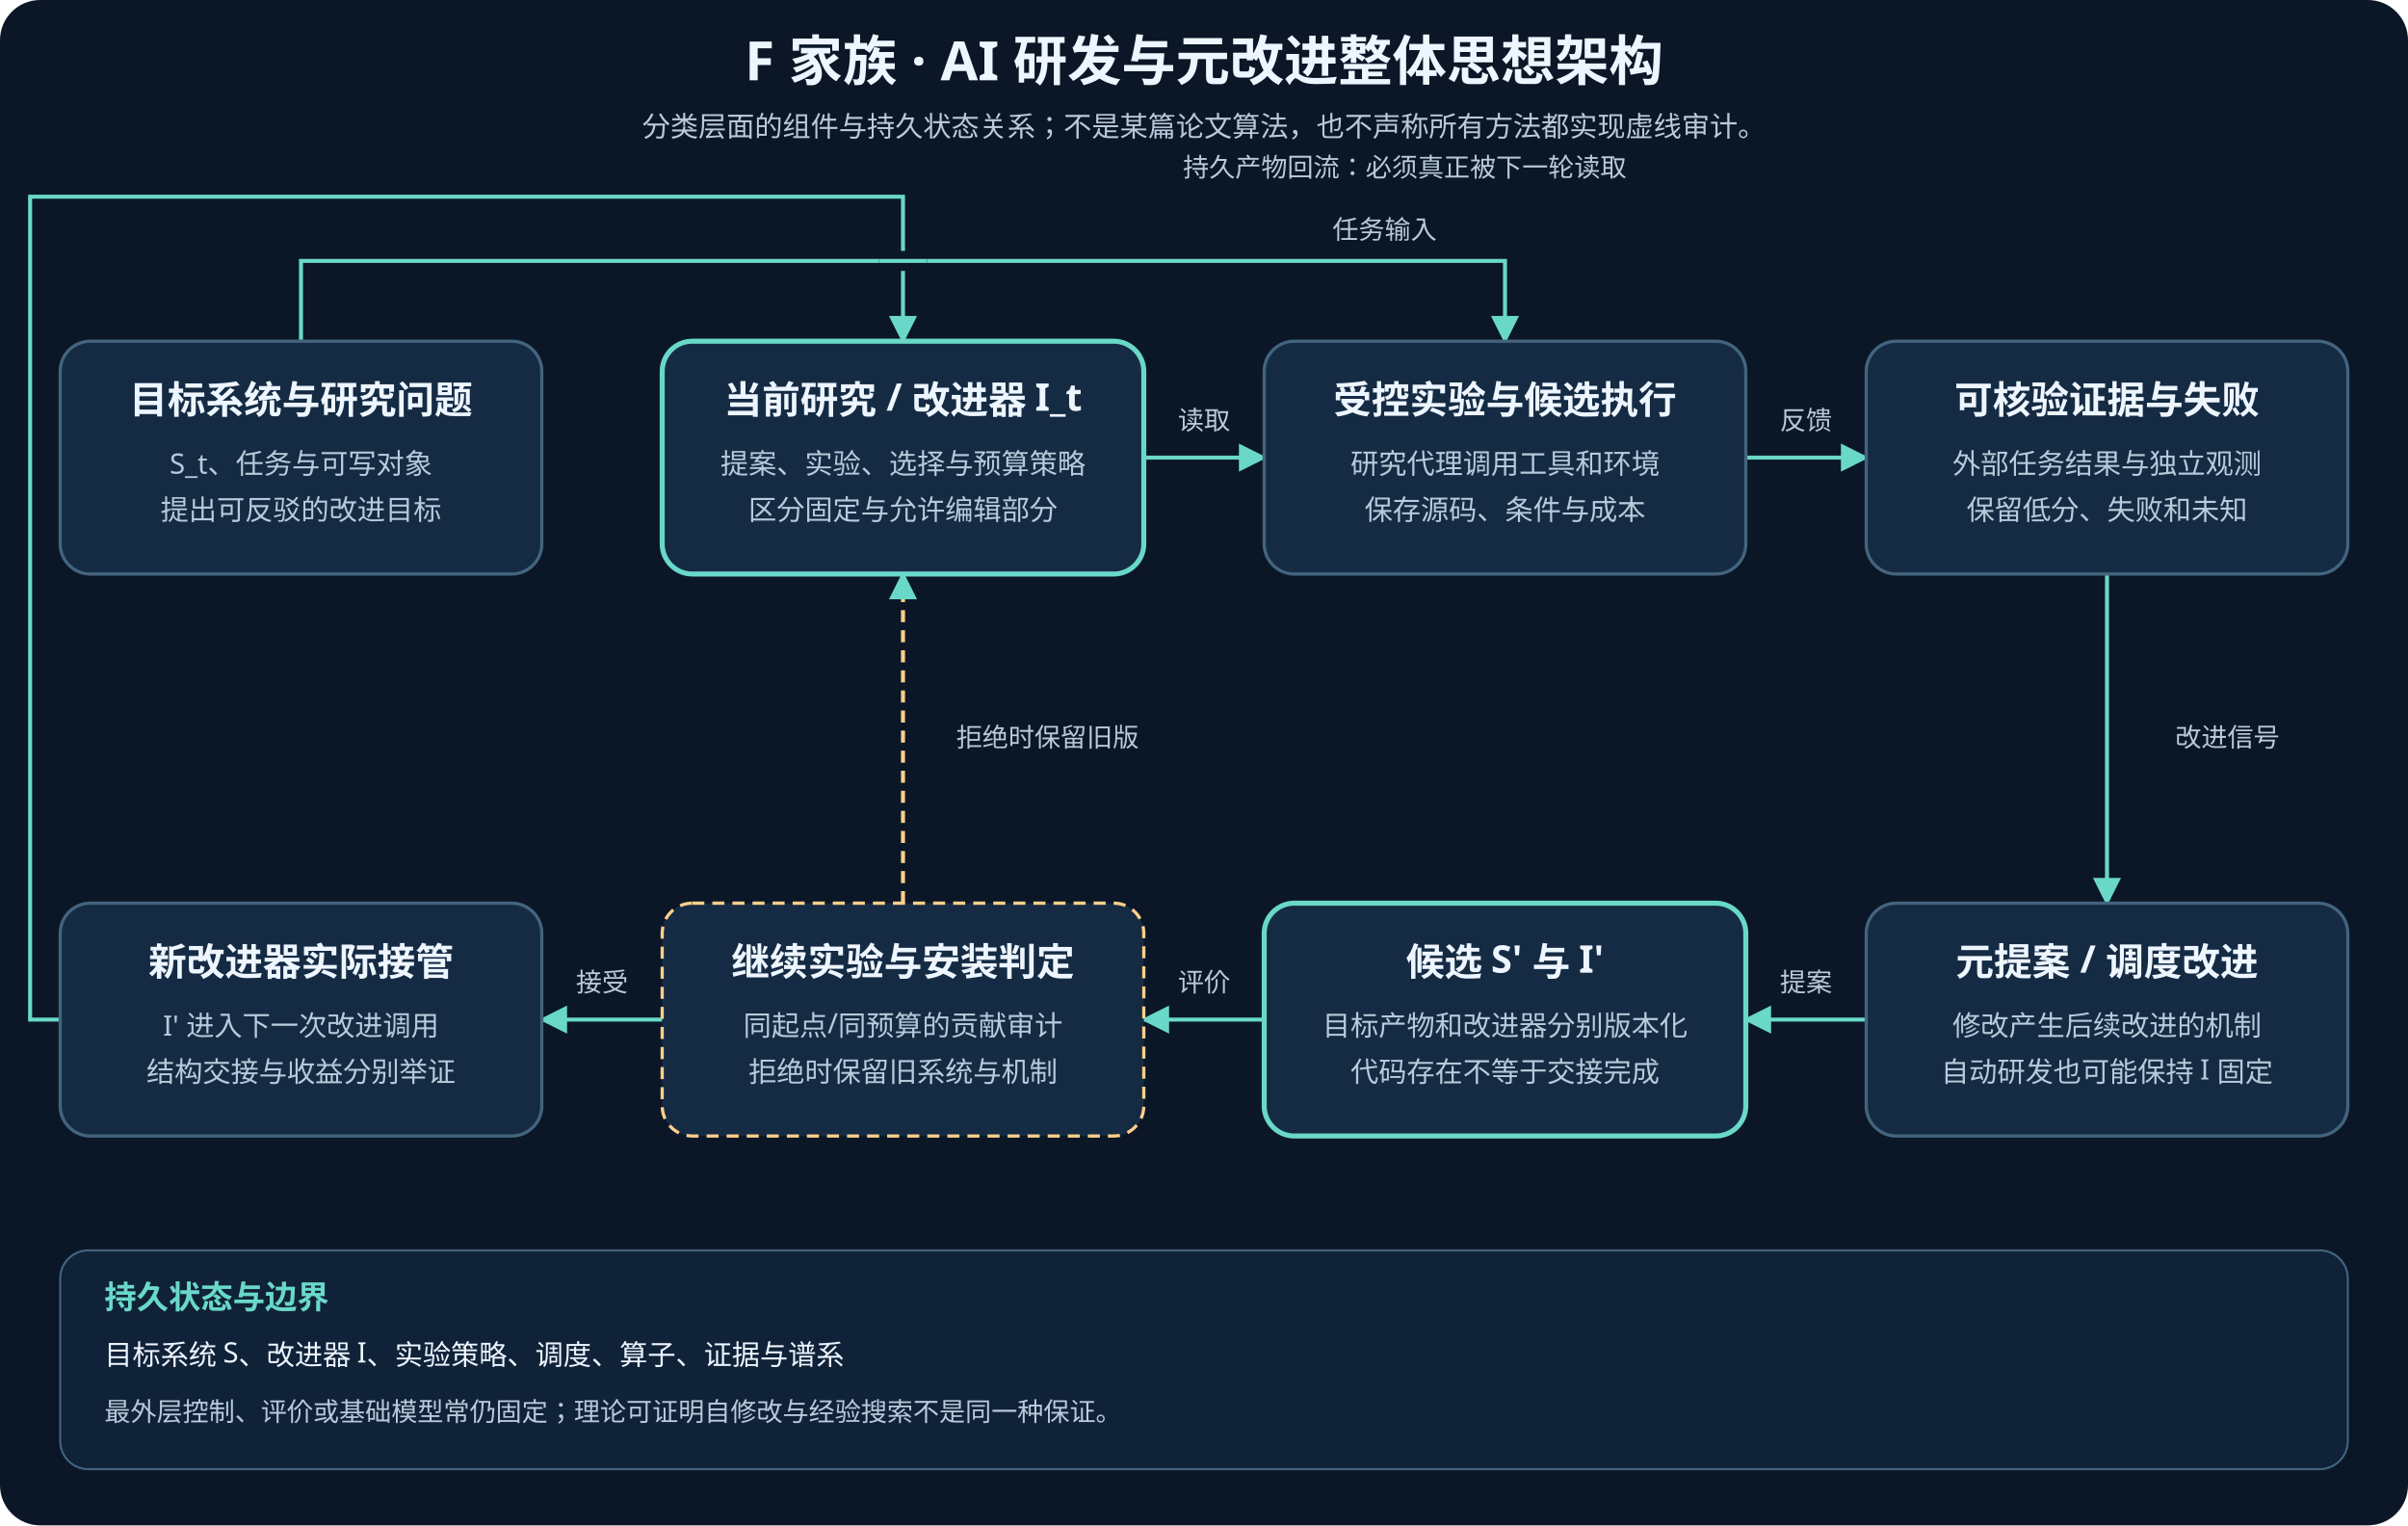
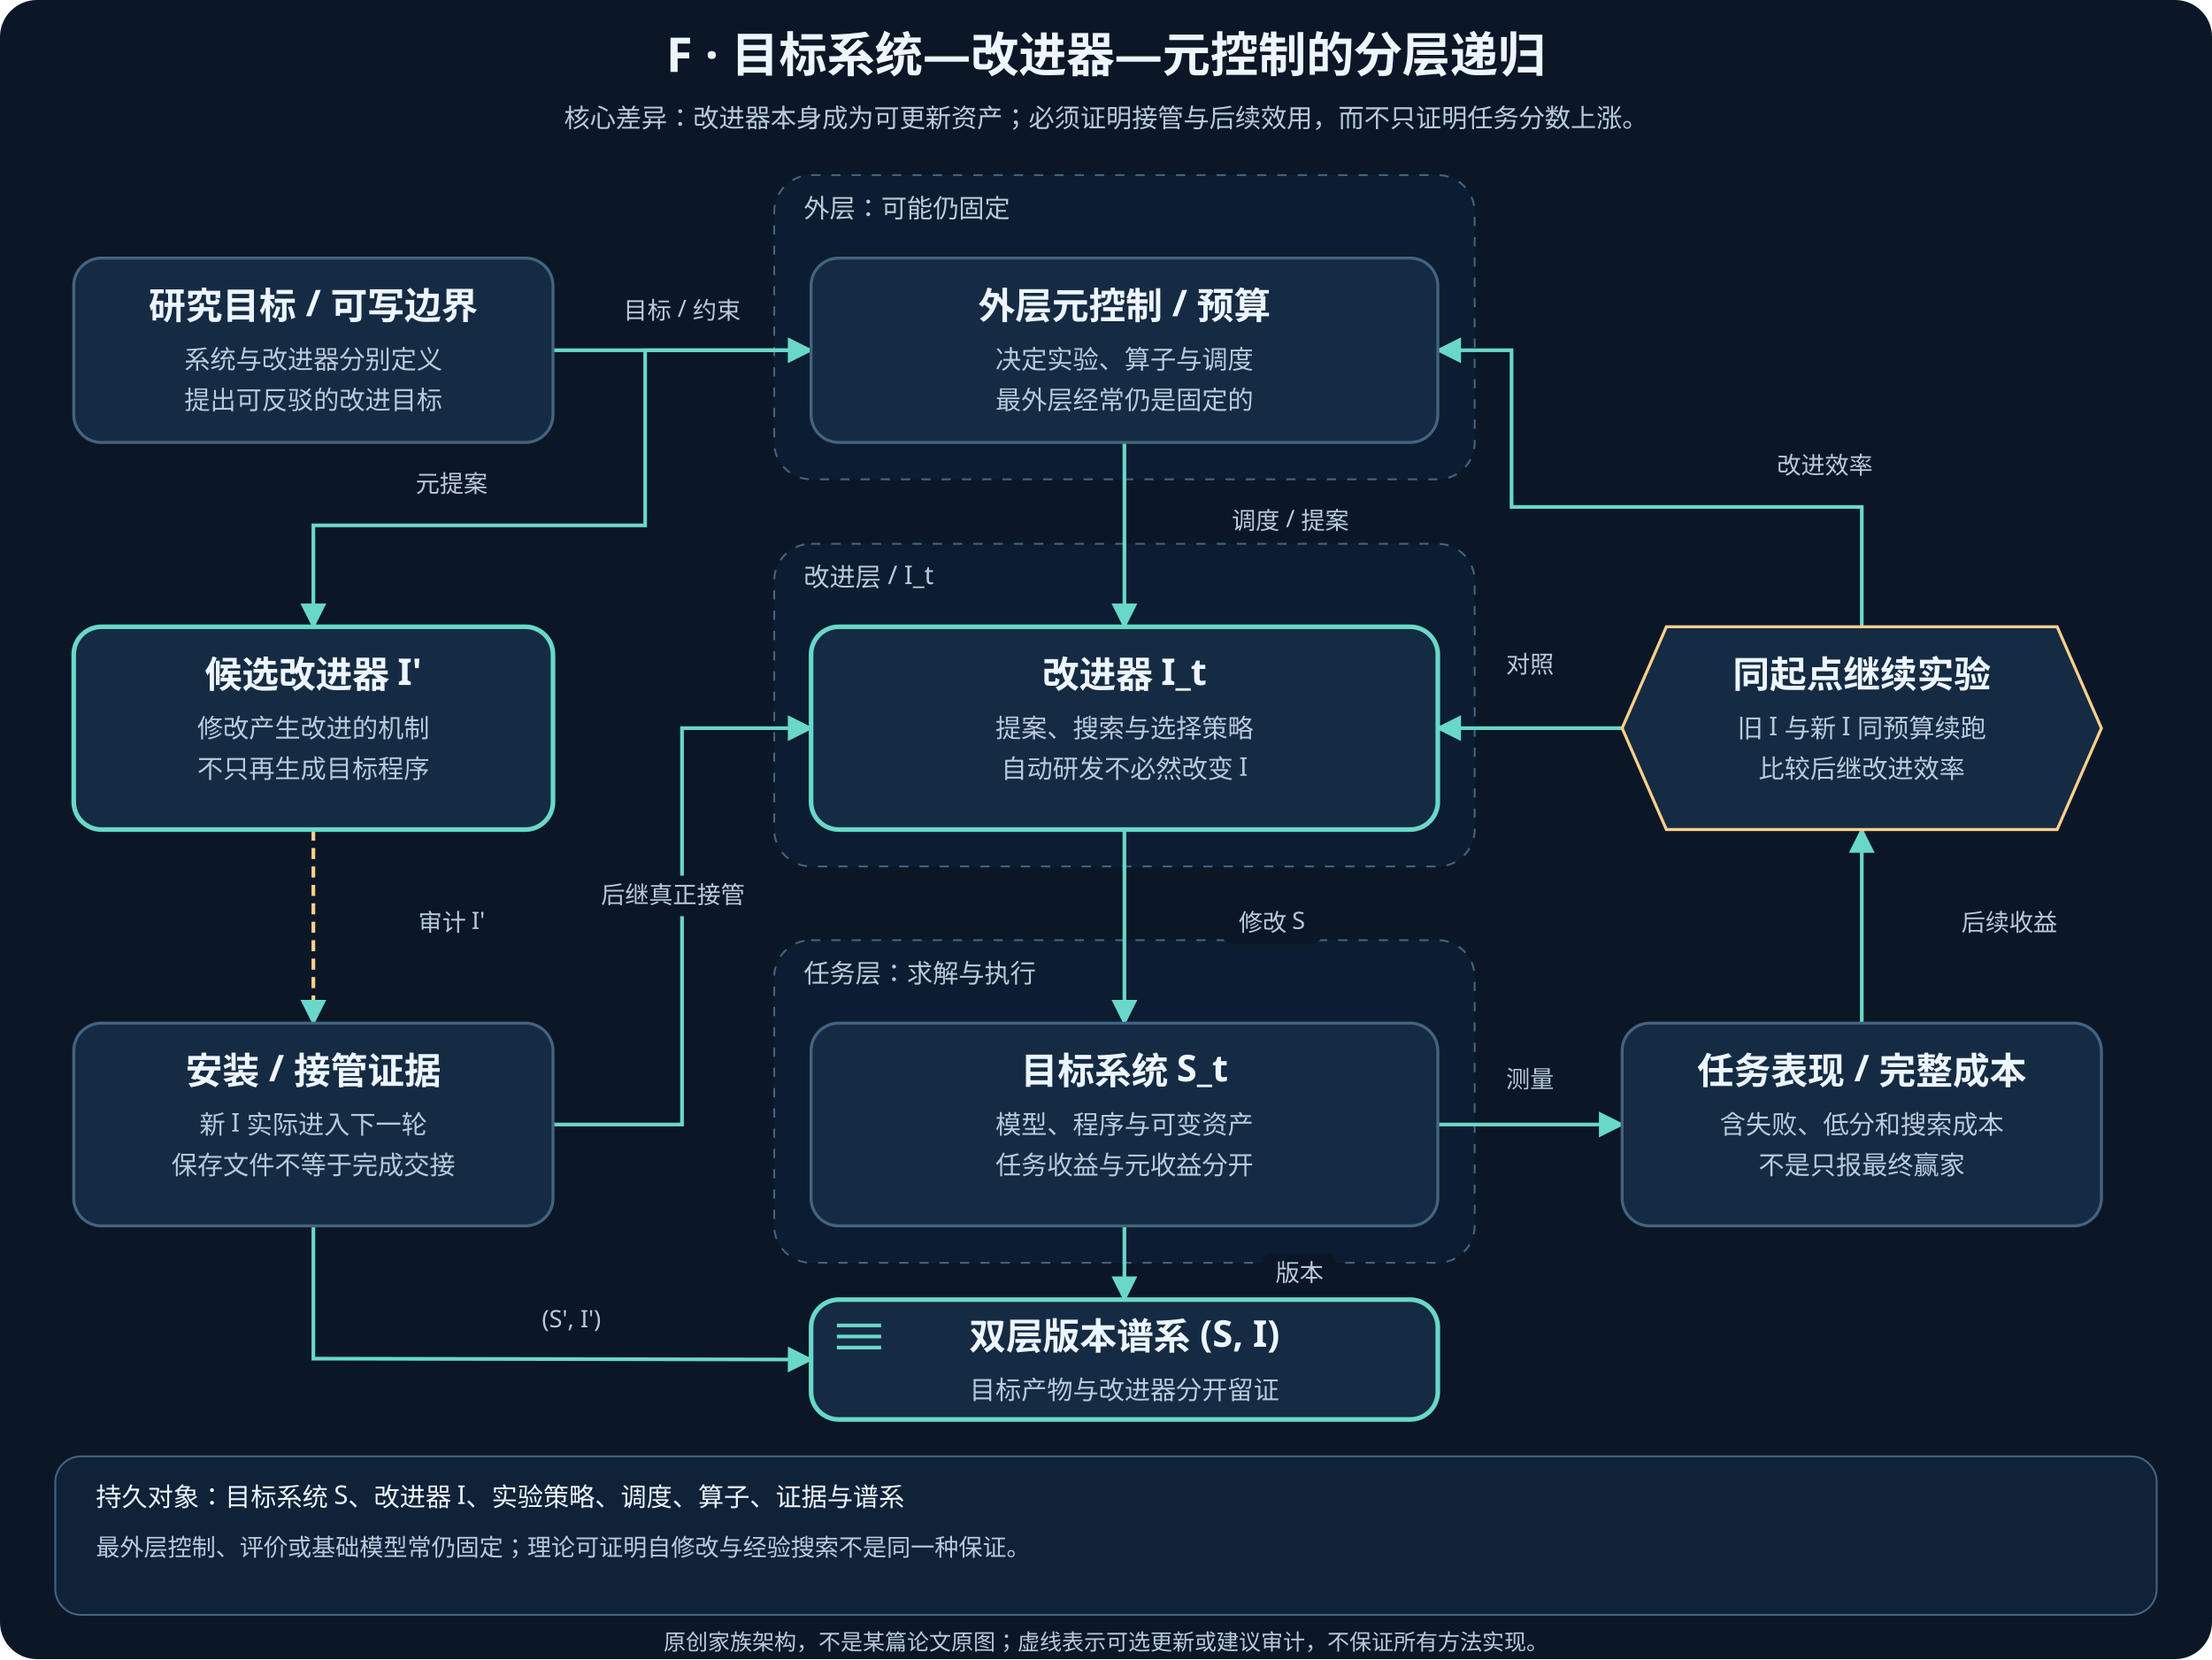
- <svg xmlns="http://www.w3.org/2000/svg" viewBox="0 0 1200 760" role="img" aria-labelledby="architecture-title-f architecture-desc-f">
-   <style>.node{fill:var(--node,#152b43);stroke:var(--line,#43647f);stroke-width:1.6}.state,.candidate{stroke:var(--accent,#69d8c8);stroke-width:2.5}.gate{stroke:var(--gold,#ffd08a);stroke-dasharray:6 4}.edge{fill:none;stroke:var(--accent,#69d8c8);stroke-width:2}.advice{stroke:var(--gold,#ffd08a);stroke-dasharray:6 4}.node-label{fill:var(--text,#edf5ff);font:19px system-ui,sans-serif;font-weight:650}.node-detail{fill:var(--muted,#b8cadb);font:14px system-ui,sans-serif}.edge-label{fill:var(--muted,#b8cadb);font:13px system-ui,sans-serif}.selected .node{stroke:var(--focus,#fff);stroke-width:3.5}</style>
-   <rect width="1200" height="760" rx="20" fill="var(--bg,#0b1727)" />
+ <svg xmlns="http://www.w3.org/2000/svg" viewBox="0 0 1200 900" data-topology="meta-improver-stack" role="img" aria-labelledby="architecture-title-f architecture-desc-f">
+   <style>.node{fill:var(--node,#152b43);stroke:var(--line,#43647f);stroke-width:1.6}.state,.candidate{stroke:var(--accent,#69d8c8);stroke-width:2.5}.gate{stroke:var(--gold,#ffd08a)}.edge{fill:none;stroke:var(--accent,#69d8c8);stroke-width:2}.advice{stroke:var(--gold,#ffd08a);stroke-dasharray:6 4}.node-label{fill:var(--text,#edf5ff);font:20px system-ui,sans-serif;font-weight:650}.node-detail{fill:var(--muted,#b8cadb);font:14px system-ui,sans-serif}.edge-label{fill:var(--muted,#b8cadb);font:13px system-ui,sans-serif}.edge-caption rect{fill:var(--bg,#0b1727)}.selected .node{stroke:var(--focus,#fff);stroke-width:3.5}.database-cap{fill:none;stroke:var(--accent,#69d8c8);stroke-width:1.5}.stack-mark{stroke:var(--accent,#69d8c8);stroke-width:2}.architecture-region rect{fill:var(--panel,#102238);fill-opacity:.6;stroke:var(--line,#43647f);stroke-dasharray:5 6}.architecture-region text{fill:var(--muted,#b8cadb);font:14px system-ui,sans-serif}</style>
+   <rect width="1200" height="900" rx="20" fill="var(--bg,#0b1727)" />
  <defs>
    <marker id="architecture-arrow-f" viewBox="0 0 10 10" refX="9" refY="5" markerWidth="7" markerHeight="7" orient="auto-start-reverse">
      <path d="M0 0L10 5L0 10z" fill="var(--accent,#69d8c8)" />
    </marker>
  </defs>
-   <text x="600" y="40" text-anchor="middle" fill="var(--text,#edf5ff)" font-family="system-ui,sans-serif" font-size="27" font-weight="700">F 家族 · AI 研发与元改进整体思想架构</text>
-   <text x="600" y="68" text-anchor="middle" fill="var(--muted,#b8cadb)" font-family="system-ui,sans-serif" font-size="14">分类层面的组件与持久状态关系；不是某篇论文算法，也不声称所有方法都实现虚线审计。</text>
-   <path class="edge" d="M150 170V130H750V170" marker-end="url(#architecture-arrow-f)" />
-   <text class="edge-label" x="690" y="119" text-anchor="middle">任务输入</text>
-   <path class="edge" d="M570 228H630" marker-end="url(#architecture-arrow-f)" />
-   <text class="edge-label" x="600" y="214" text-anchor="middle">读取</text>
-   <path class="edge" d="M870 228H930" marker-end="url(#architecture-arrow-f)" />
-   <text class="edge-label" x="900" y="214" text-anchor="middle">反馈</text>
-   <path class="edge" d="M1050 286V450" marker-end="url(#architecture-arrow-f)" />
-   <text class="edge-label" x="1110" y="372" text-anchor="middle">改进信号</text>
-   <path class="edge" d="M930 508H870" marker-end="url(#architecture-arrow-f)" />
-   <text class="edge-label" x="900" y="494" text-anchor="middle">提案</text>
-   <path class="edge" d="M630 508H570" marker-end="url(#architecture-arrow-f)" />
-   <text class="edge-label" x="600" y="494" text-anchor="middle">评价</text>
-   <path class="edge" d="M330 508H270" marker-end="url(#architecture-arrow-f)" />
-   <text class="edge-label" x="300" y="494" text-anchor="middle">接受</text>
-   <path class="edge" d="M30 508H15V98H450V170" marker-end="url(#architecture-arrow-f)" />
-   <text class="edge-label" x="700" y="88" text-anchor="middle">持久产物回流：必须真正被下一轮读取</text>
-   <path class="edge advice" d="M450 450V286" marker-end="url(#architecture-arrow-f)" />
-   <text class="edge-label" x="522" y="372" text-anchor="middle">拒绝时保留旧版</text>
-   <path d="M438 130H462" fill="none" stroke="var(--bg,#0b1727)" stroke-width="10" />
-   <path d="M438 130H462" fill="none" stroke="var(--accent,#69d8c8)" stroke-width="2" />
-   <g class="architecture-node" data-node="0">
-     <rect class="node input" x="30" y="170" width="240" height="116" rx="15" />
-     <text class="node-label" x="150" y="206" text-anchor="middle">目标系统与研究问题</text>
-     <text class="node-detail" x="150" y="236" text-anchor="middle">S_t、任务与可写对象</text>
-     <text class="node-detail" x="150" y="259" text-anchor="middle">提出可反驳的改进目标</text>
+   <text x="600" y="39" text-anchor="middle" fill="var(--text,#edf5ff)" font-family="system-ui,sans-serif" font-size="26" font-weight="700">F · 目标系统—改进器—元控制的分层递归</text>
+   <text x="600" y="69" text-anchor="middle" fill="var(--muted,#b8cadb)" font-family="system-ui,sans-serif" font-size="14">核心差异：改进器本身成为可更新资产；必须证明接管与后续效用，而不只证明任务分数上涨。</text>
+   <g class="architecture-region">
+     <rect x="420" y="95" width="380" height="165" rx="20" />
+     <text x="436" y="118">外层：可能仍固定</text>
  </g>
-   <g class="architecture-node" data-node="1">
-     <rect class="node state" x="330" y="170" width="240" height="116" rx="15" />
-     <text class="node-label" x="450" y="206" text-anchor="middle">当前研究 / 改进器 I_t</text>
-     <text class="node-detail" x="450" y="236" text-anchor="middle">提案、实验、选择与预算策略</text>
-     <text class="node-detail" x="450" y="259" text-anchor="middle">区分固定与允许编辑部分</text>
+   <g class="architecture-region">
+     <rect x="420" y="295" width="380" height="175" rx="20" />
+     <text x="436" y="318">改进层 / I_t</text>
  </g>
-   <g class="architecture-node" data-node="2">
-     <rect class="node execution" x="630" y="170" width="240" height="116" rx="15" />
-     <text class="node-label" x="750" y="206" text-anchor="middle">受控实验与候选执行</text>
-     <text class="node-detail" x="750" y="236" text-anchor="middle">研究代理调用工具和环境</text>
-     <text class="node-detail" x="750" y="259" text-anchor="middle">保存源码、条件与成本</text>
+   <g class="architecture-region">
+     <rect x="420" y="510" width="380" height="175" rx="20" />
+     <text x="436" y="533">任务层：求解与执行</text>
  </g>
-   <g class="architecture-node" data-node="3">
-     <rect class="node feedback" x="930" y="170" width="240" height="116" rx="15" />
-     <text class="node-label" x="1050" y="206" text-anchor="middle">可核验证据与失败</text>
-     <text class="node-detail" x="1050" y="236" text-anchor="middle">外部任务结果与独立观测</text>
-     <text class="node-detail" x="1050" y="259" text-anchor="middle">保留低分、失败和未知</text>
+   <path class="edge" data-from="objective" data-to="meta" d="M300 190L440 190" marker-end="url(#architecture-arrow-f)" />
+   <g class="edge-caption">
+     <rect x="326.5" y="158" width="87" height="22" rx="5" />
+     <text class="edge-label" x="370" y="173" text-anchor="middle">目标 / 约束</text>
  </g>
-   <g class="architecture-node" data-node="4">
-     <rect class="node updater" x="930" y="450" width="240" height="116" rx="15" />
-     <text class="node-label" x="1050" y="486" text-anchor="middle">元提案 / 调度改进</text>
-     <text class="node-detail" x="1050" y="516" text-anchor="middle">修改产生后续改进的机制</text>
-     <text class="node-detail" x="1050" y="539" text-anchor="middle">自动研发也可能保持 I 固定</text>
+   <path class="edge" data-from="meta" data-to="improver" d="M610 240L610 340" marker-end="url(#architecture-arrow-f)" />
+   <g class="edge-caption">
+     <rect x="656.5" y="272" width="87" height="22" rx="5" />
+     <text class="edge-label" x="700" y="287" text-anchor="middle">调度 / 提案</text>
  </g>
-   <g class="architecture-node" data-node="5">
-     <rect class="node candidate" x="630" y="450" width="240" height="116" rx="15" />
-     <text class="node-label" x="750" y="486" text-anchor="middle">候选 S' 与 I'</text>
-     <text class="node-detail" x="750" y="516" text-anchor="middle">目标产物和改进器分别版本化</text>
-     <text class="node-detail" x="750" y="539" text-anchor="middle">代码存在不等于交接完成</text>
+   <path class="edge" data-from="improver" data-to="system" d="M610 450L610 555" marker-end="url(#architecture-arrow-f)" />
+   <g class="edge-caption">
+     <rect x="663" y="490" width="54" height="22" rx="5" />
+     <text class="edge-label" x="690" y="505" text-anchor="middle">修改 S</text>
  </g>
-   <g class="architecture-node" data-node="6">
-     <rect class="node gate" x="330" y="450" width="240" height="116" rx="15" />
-     <text class="node-label" x="450" y="486" text-anchor="middle">继续实验与安装判定</text>
-     <text class="node-detail" x="450" y="516" text-anchor="middle">同起点/同预算的贡献审计</text>
-     <text class="node-detail" x="450" y="539" text-anchor="middle">拒绝时保留旧系统与机制</text>
+   <path class="edge" data-from="system" data-to="results" d="M780 610L880 610" marker-end="url(#architecture-arrow-f)" />
+   <g class="edge-caption">
+     <rect x="810" y="575" width="40" height="22" rx="5" />
+     <text class="edge-label" x="830" y="590" text-anchor="middle">测量</text>
  </g>
-   <g class="architecture-node" data-node="7">
-     <rect class="node reuse" x="30" y="450" width="240" height="116" rx="15" />
-     <text class="node-label" x="150" y="486" text-anchor="middle">新改进器实际接管</text>
-     <text class="node-detail" x="150" y="516" text-anchor="middle">I' 进入下一次改进调用</text>
-     <text class="node-detail" x="150" y="539" text-anchor="middle">结构交接与收益分别举证</text>
+   <path class="edge" data-from="results" data-to="continuation" d="M1010 555L1010 450" marker-end="url(#architecture-arrow-f)" />
+   <g class="edge-caption">
+     <rect x="1057" y="490" width="66" height="22" rx="5" />
+     <text class="edge-label" x="1090" y="505" text-anchor="middle">后续收益</text>
  </g>
-   <rect x="30" y="623" width="1140" height="109" rx="14" fill="var(--panel,#102238)" stroke="var(--line,#43647f)" />
-   <text x="52" y="652" fill="var(--accent,#69d8c8)" font-family="system-ui,sans-serif" font-size="16" font-weight="650">持久状态与边界</text>
-   <text x="52" y="680" fill="var(--text,#edf5ff)" font-family="system-ui,sans-serif" font-size="14">目标系统 S、改进器 I、实验策略、调度、算子、证据与谱系</text>
-   <text x="52" y="708" fill="var(--muted,#b8cadb)" font-family="system-ui,sans-serif" font-size="13">最外层控制、评价或基础模型常仍固定；理论可证明自修改与经验搜索不是同一种保证。</text>
+   <path class="edge" data-from="continuation" data-to="improver" d="M880 395L780 395" marker-end="url(#architecture-arrow-f)" />
+   <g class="edge-caption">
+     <rect x="810" y="350" width="40" height="22" rx="5" />
+     <text class="edge-label" x="830" y="365" text-anchor="middle">对照</text>
+   </g>
+   <path class="edge" data-from="continuation" data-to="meta" d="M1010 340L1010 275L820 275L820 190L780 190" marker-end="url(#architecture-arrow-f)" />
+   <g class="edge-caption">
+     <rect x="957" y="242" width="66" height="22" rx="5" />
+     <text class="edge-label" x="990" y="257" text-anchor="middle">改进效率</text>
+   </g>
+   <path class="edge" data-from="meta" data-to="candidate" d="M440 190L350 190L350 285L170 285L170 340" marker-end="url(#architecture-arrow-f)" />
+   <g class="edge-caption">
+     <rect x="218.5" y="252" width="53" height="22" rx="5" />
+     <text class="edge-label" x="245" y="267" text-anchor="middle">元提案</text>
+   </g>
+   <path class="edge advice" data-from="candidate" data-to="handoff" d="M170 450L170 555" marker-end="url(#architecture-arrow-f)" />
+   <g class="edge-caption">
+     <rect x="214.5" y="490" width="61" height="22" rx="5" />
+     <text class="edge-label" x="245" y="505" text-anchor="middle">审计 I'</text>
+   </g>
+   <path class="edge" data-from="handoff" data-to="improver" d="M300 610L370 610L370 395L440 395" marker-end="url(#architecture-arrow-f)" />
+   <g class="edge-caption">
+     <rect x="319" y="475" width="92" height="22" rx="5" />
+     <text class="edge-label" x="365" y="490" text-anchor="middle">后继真正接管</text>
+   </g>
+   <path class="edge" data-from="system" data-to="lineage" d="M610 665L610 705" marker-end="url(#architecture-arrow-f)" />
+   <g class="edge-caption">
+     <rect x="685" y="680" width="40" height="22" rx="5" />
+     <text class="edge-label" x="705" y="695" text-anchor="middle">版本</text>
+   </g>
+   <path class="edge" data-from="handoff" data-to="lineage" d="M170 665L170 737L440 737.5" marker-end="url(#architecture-arrow-f)" />
+   <g class="edge-caption">
+     <rect x="275" y="705" width="70" height="22" rx="5" />
+     <text class="edge-label" x="310" y="720" text-anchor="middle">(S', I')</text>
+   </g>
+   <g class="architecture-node" data-node="0" data-component="objective">
+     <rect class="node input" x="40" y="140" width="260" height="100" rx="15" />
+     <text class="node-label" x="170" y="173" text-anchor="middle">研究目标 / 可写边界</text>
+     <text class="node-detail" x="170" y="200" text-anchor="middle">系统与改进器分别定义</text>
+     <text class="node-detail" x="170" y="222" text-anchor="middle">提出可反驳的改进目标</text>
+   </g>
+   <g class="architecture-node" data-node="1" data-component="meta">
+     <rect class="node updater" x="440" y="140" width="340" height="100" rx="15" />
+     <text class="node-label" x="610" y="173" text-anchor="middle">外层元控制 / 预算</text>
+     <text class="node-detail" x="610" y="200" text-anchor="middle">决定实验、算子与调度</text>
+     <text class="node-detail" x="610" y="222" text-anchor="middle">最外层经常仍是固定的</text>
+   </g>
+   <g class="architecture-node" data-node="2" data-component="improver">
+     <rect class="node state" x="440" y="340" width="340" height="110" rx="15" />
+     <text class="node-label" x="610" y="373" text-anchor="middle">改进器 I_t</text>
+     <text class="node-detail" x="610" y="400" text-anchor="middle">提案、搜索与选择策略</text>
+     <text class="node-detail" x="610" y="422" text-anchor="middle">自动研发不必然改变 I</text>
+   </g>
+   <g class="architecture-node" data-node="3" data-component="system">
+     <rect class="node execution" x="440" y="555" width="340" height="110" rx="15" />
+     <text class="node-label" x="610" y="588" text-anchor="middle">目标系统 S_t</text>
+     <text class="node-detail" x="610" y="615" text-anchor="middle">模型、程序与可变资产</text>
+     <text class="node-detail" x="610" y="637" text-anchor="middle">任务收益与元收益分开</text>
+   </g>
+   <g class="architecture-node" data-node="4" data-component="results">
+     <rect class="node feedback" x="880" y="555" width="260" height="110" rx="15" />
+     <text class="node-label" x="1010" y="588" text-anchor="middle">任务表现 / 完整成本</text>
+     <text class="node-detail" x="1010" y="615" text-anchor="middle">含失败、低分和搜索成本</text>
+     <text class="node-detail" x="1010" y="637" text-anchor="middle">不是只报最终赢家</text>
+   </g>
+   <g class="architecture-node" data-node="5" data-component="continuation">
+     <path class="node gate" d="M904 340H1116L1140 395L1116 450H904L880 395Z" />
+     <text class="node-label" x="1010" y="373" text-anchor="middle">同起点继续实验</text>
+     <text class="node-detail" x="1010" y="400" text-anchor="middle">旧 I 与新 I 同预算续跑</text>
+     <text class="node-detail" x="1010" y="422" text-anchor="middle">比较后继改进效率</text>
+   </g>
+   <g class="architecture-node" data-node="6" data-component="candidate">
+     <rect class="node candidate" x="40" y="340" width="260" height="110" rx="15" />
+     <text class="node-label" x="170" y="373" text-anchor="middle">候选改进器 I'</text>
+     <text class="node-detail" x="170" y="400" text-anchor="middle">修改产生改进的机制</text>
+     <text class="node-detail" x="170" y="422" text-anchor="middle">不只再生成目标程序</text>
+   </g>
+   <g class="architecture-node" data-node="7" data-component="handoff">
+     <rect class="node reuse" x="40" y="555" width="260" height="110" rx="15" />
+     <text class="node-label" x="170" y="588" text-anchor="middle">安装 / 接管证据</text>
+     <text class="node-detail" x="170" y="615" text-anchor="middle">新 I 实际进入下一轮</text>
+     <text class="node-detail" x="170" y="637" text-anchor="middle">保存文件不等于完成交接</text>
+   </g>
+   <g class="architecture-node" data-node="8" data-component="lineage">
+     <rect class="node state" x="440" y="705" width="340" height="65" rx="15" />
+     <path class="stack-mark" d="M454 719H478M454 725H478M454 731H478" />
+     <text class="node-label" x="610" y="732" text-anchor="middle">双层版本谱系 (S, I)</text>
+     <text class="node-detail" x="610" y="759" text-anchor="middle">目标产物与改进器分开留证</text>
+   </g>
+   <rect x="30" y="790" width="1140" height="86" rx="14" fill="var(--panel,#102238)" stroke="var(--line,#43647f)" />
+   <text x="52" y="817" fill="var(--text,#edf5ff)" font-family="system-ui,sans-serif" font-size="14">持久对象：目标系统 S、改进器 I、实验策略、调度、算子、证据与谱系</text>
+   <text x="52" y="844" fill="var(--muted,#b8cadb)" font-family="system-ui,sans-serif" font-size="13">最外层控制、评价或基础模型常仍固定；理论可证明自修改与经验搜索不是同一种保证。</text>
+   <text x="600" y="895" text-anchor="middle" fill="var(--muted,#b8cadb)" font-family="system-ui,sans-serif" font-size="12">原创家族架构，不是某篇论文原图；虚线表示可选更新或建议审计，不保证所有方法实现。</text>
</svg>
